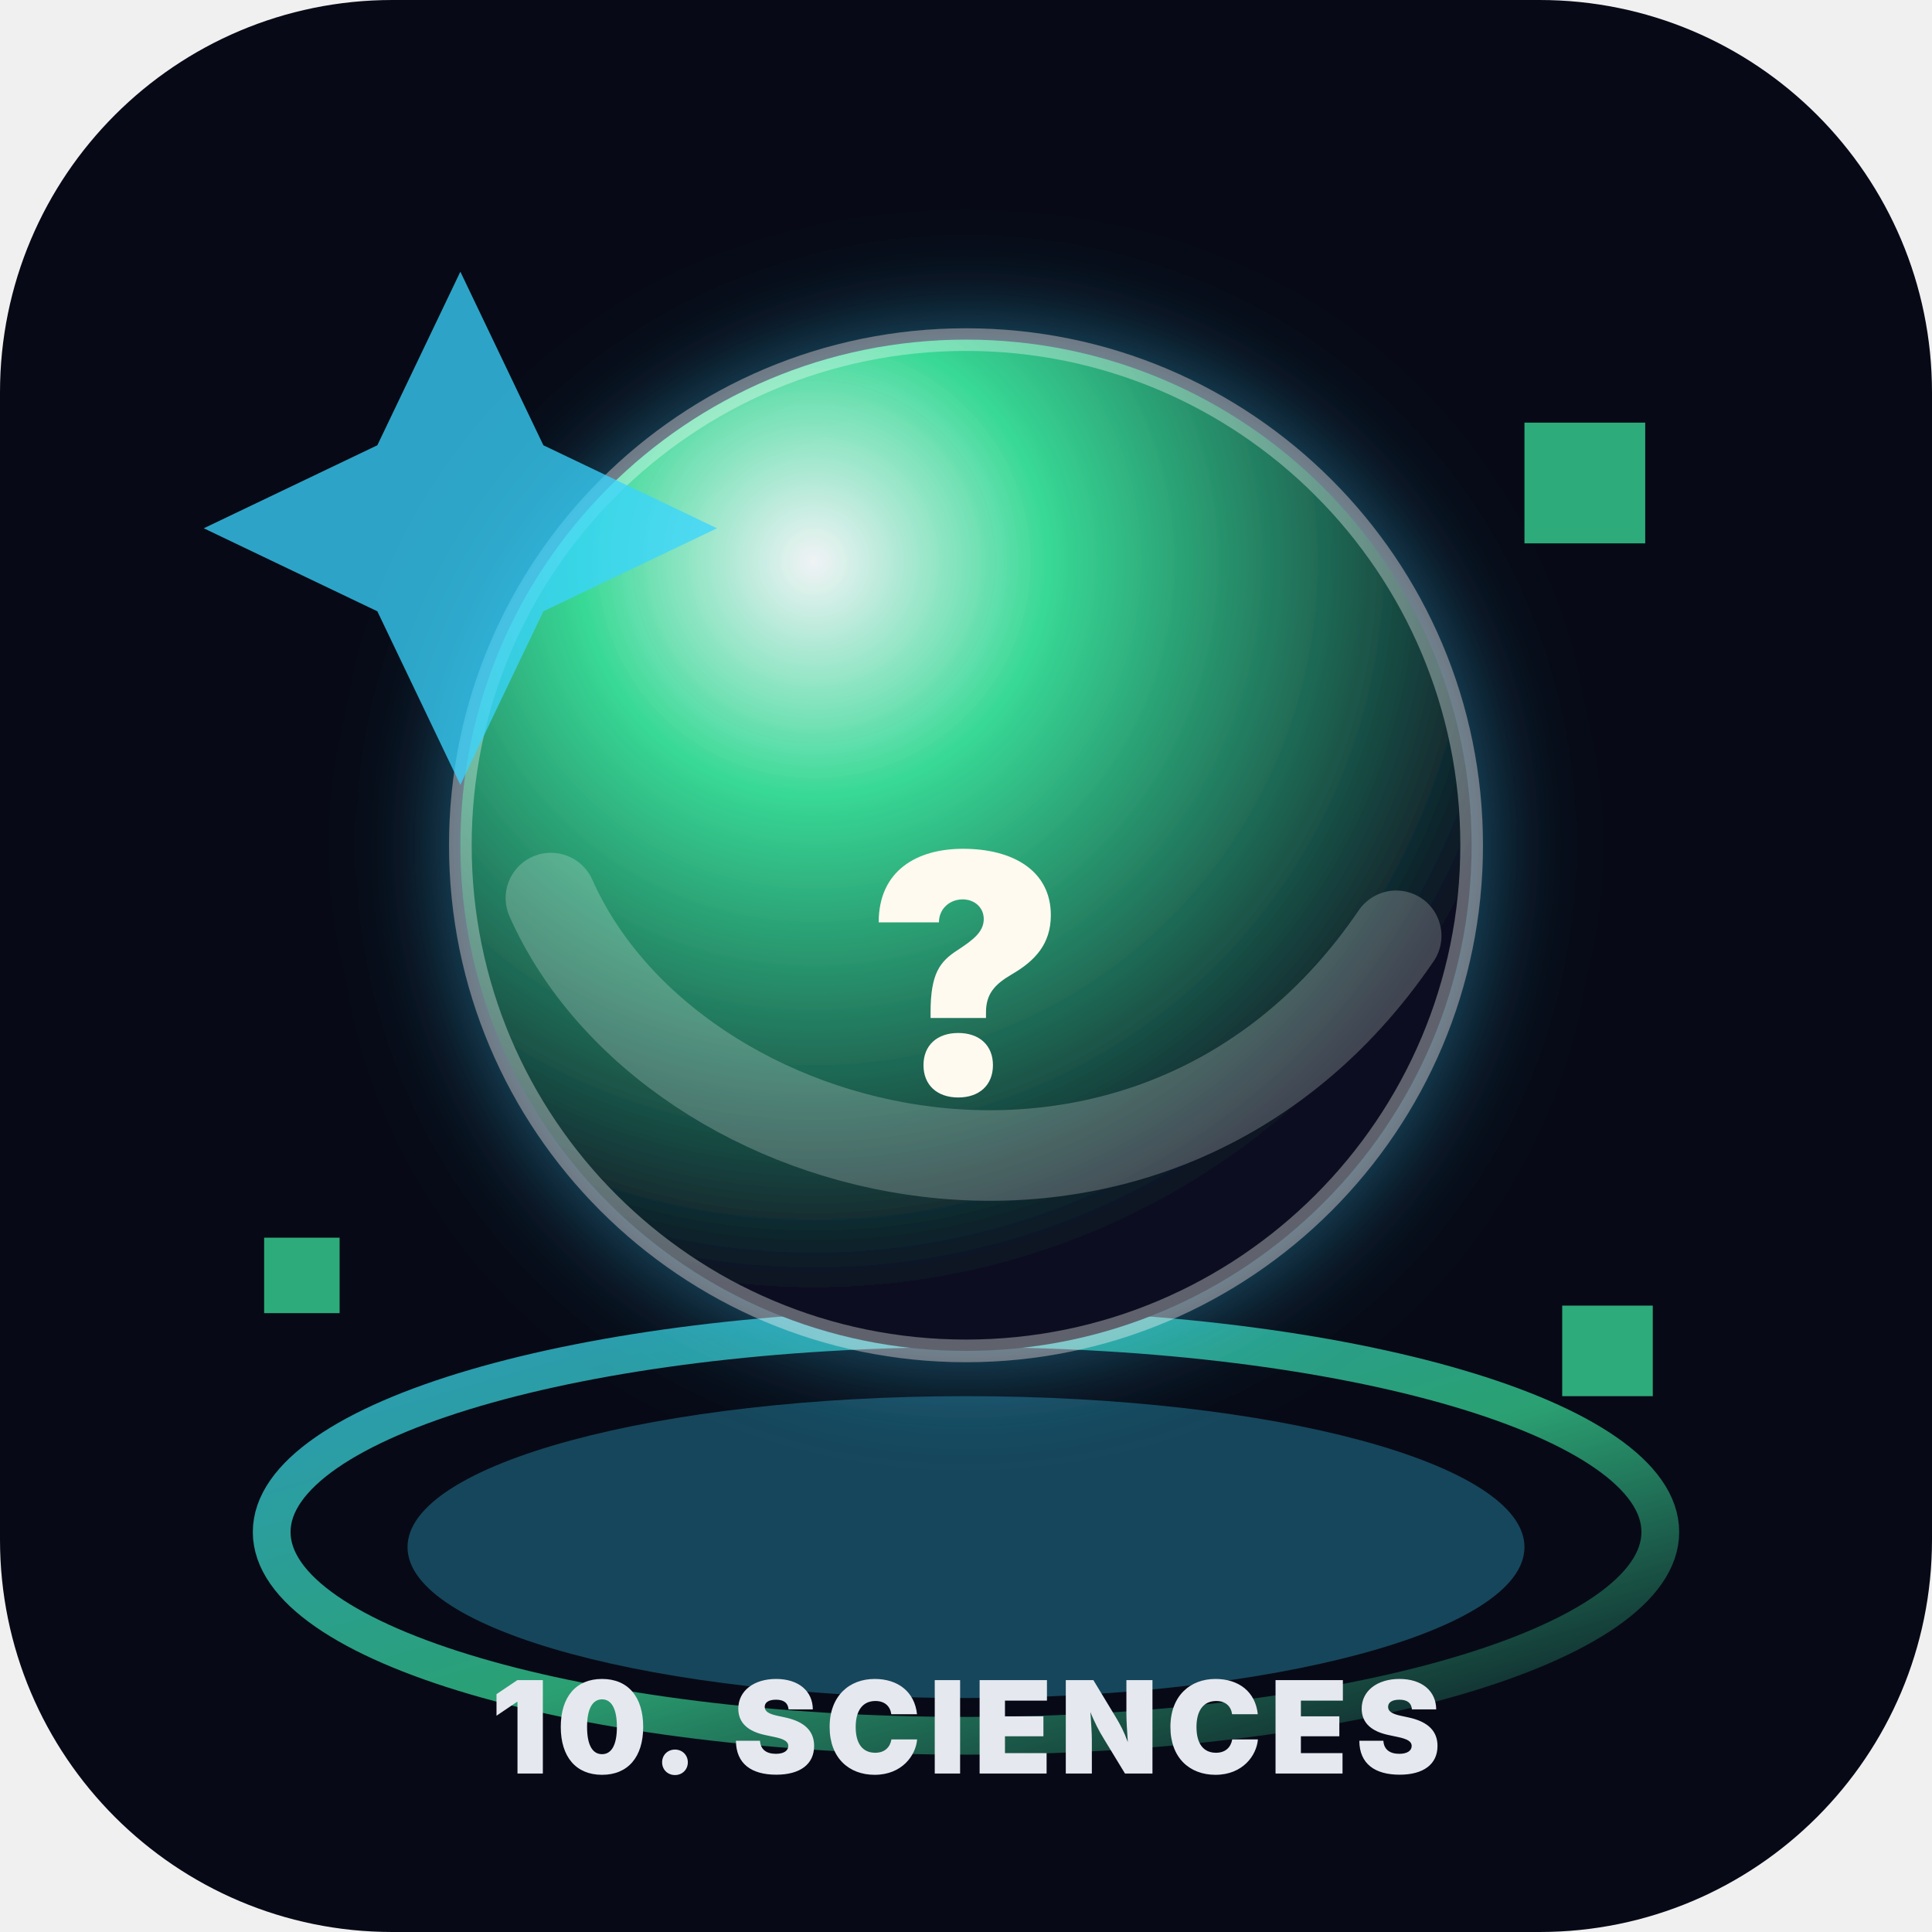
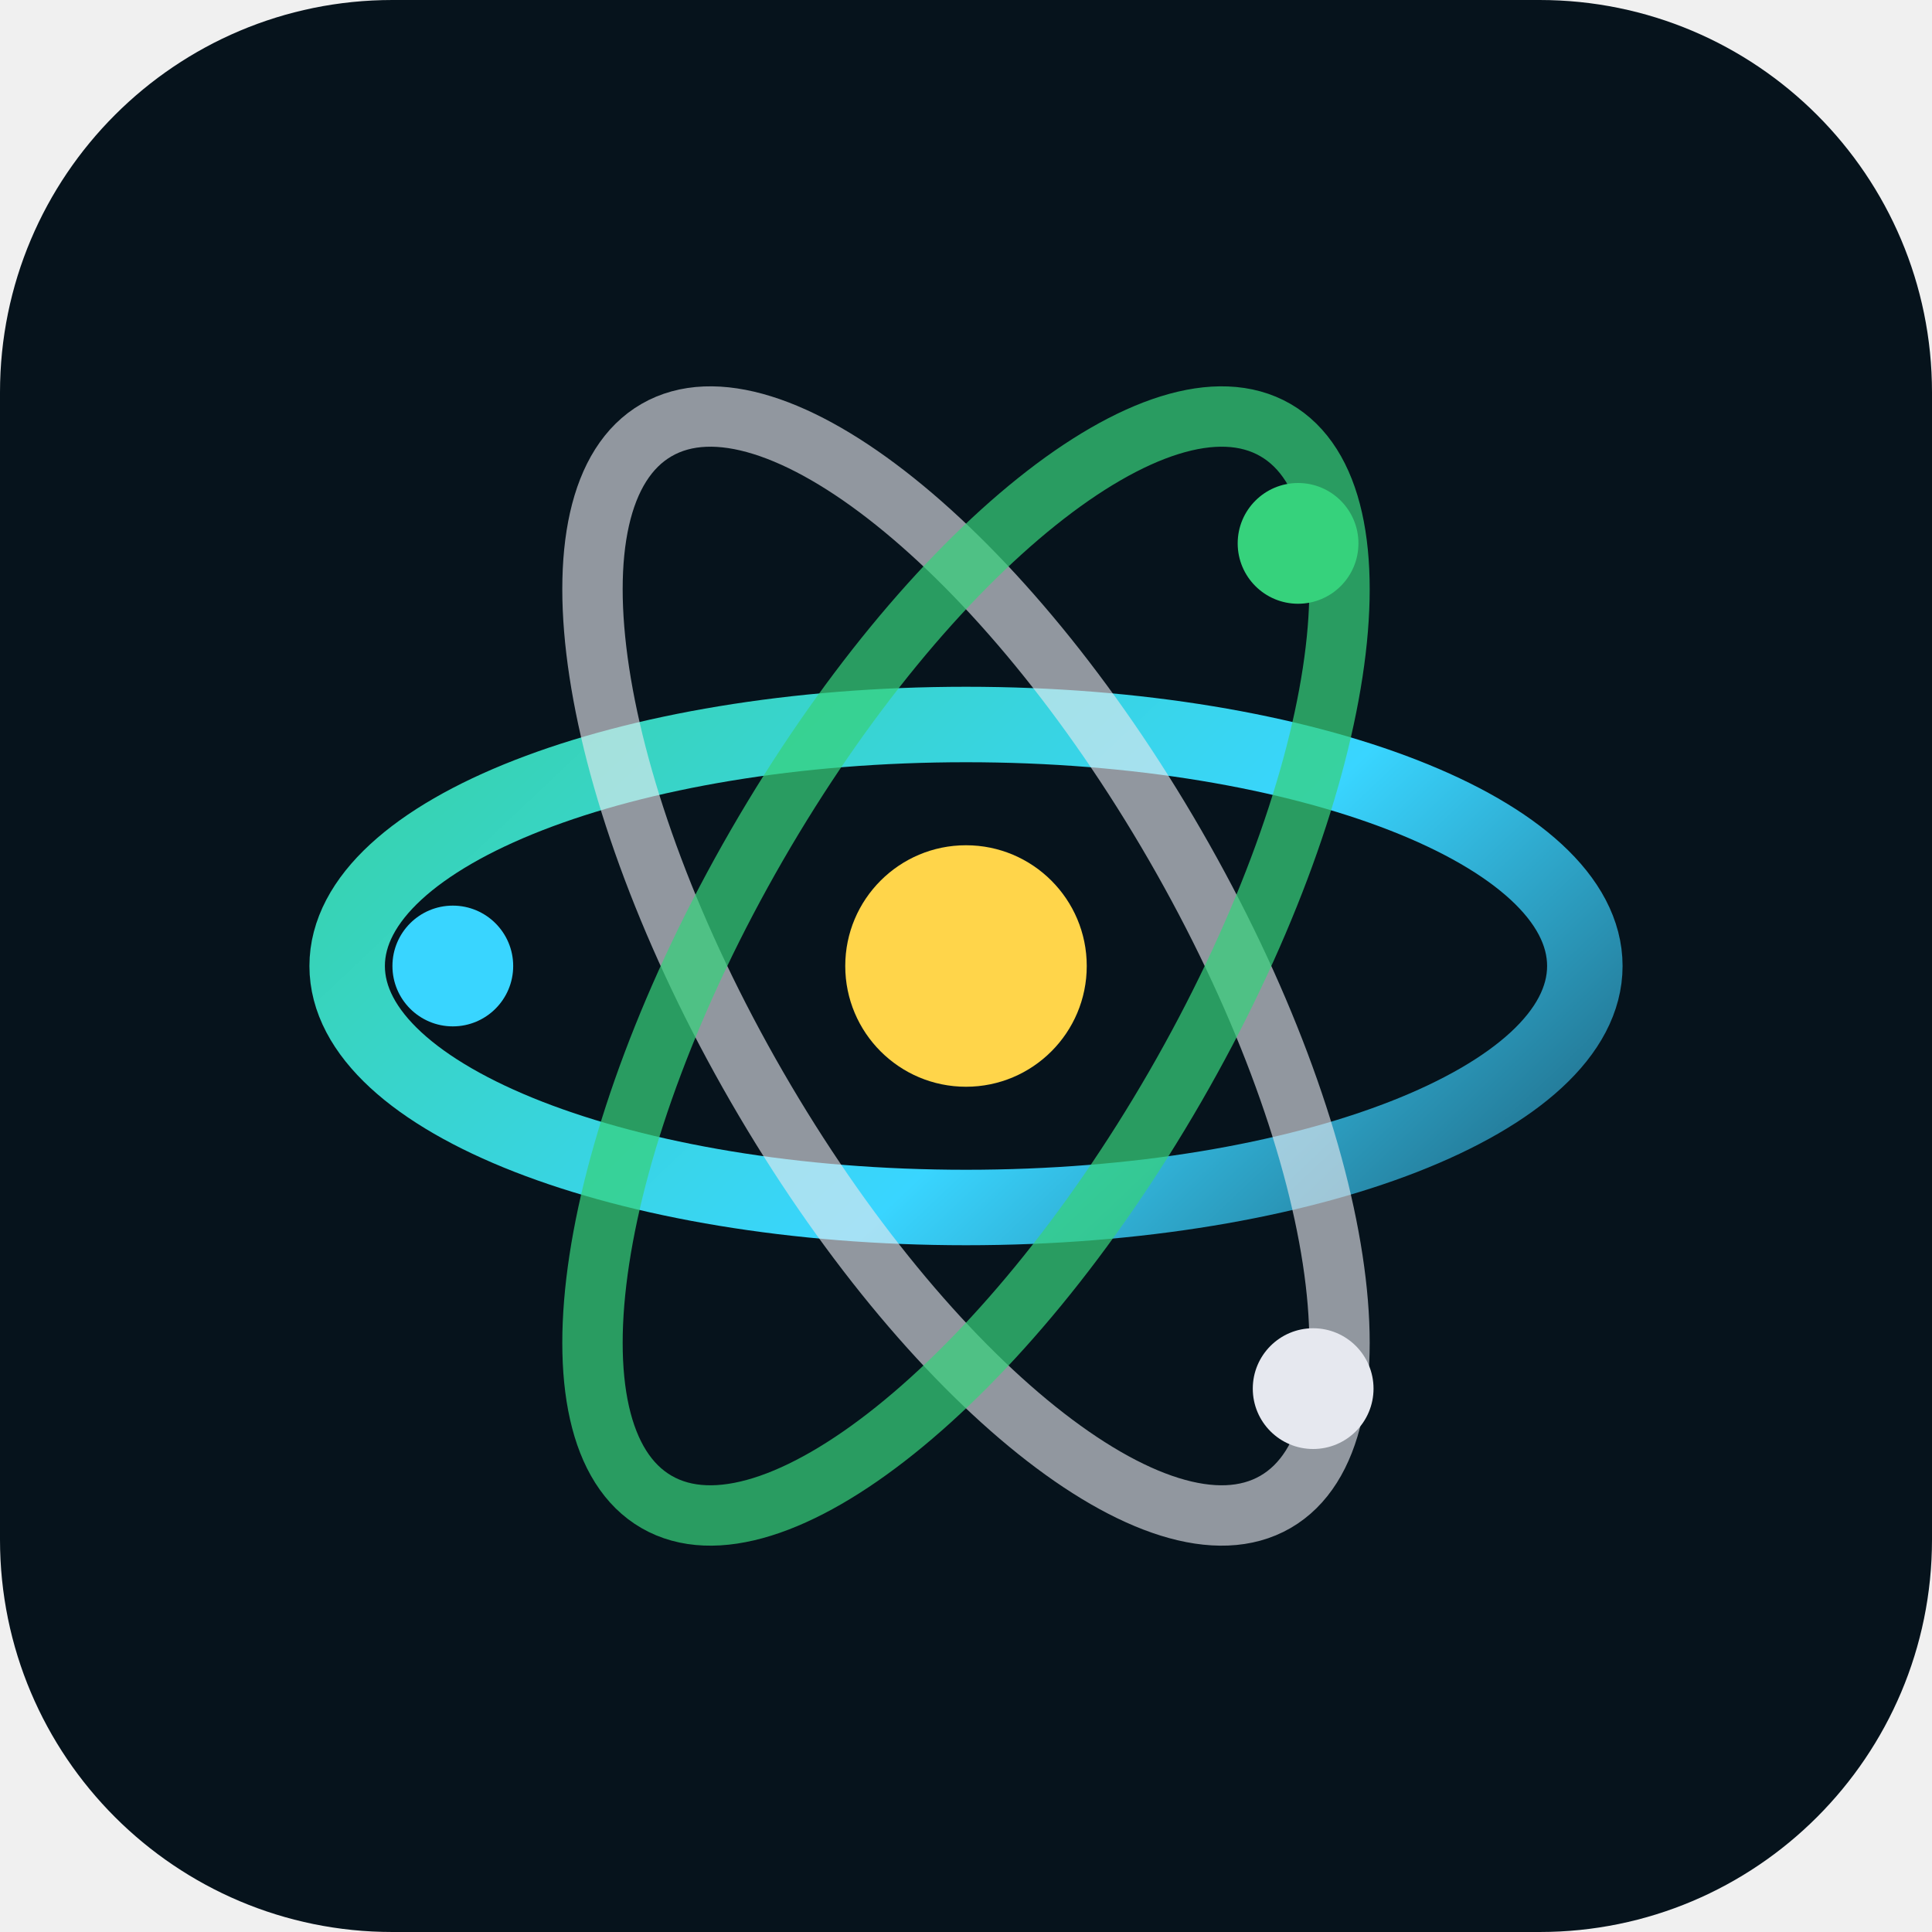
<svg xmlns="http://www.w3.org/2000/svg" viewBox="0 0 256 256" role="img" aria-labelledby="title desc">
  <defs>
-     <radialGradient id="bg" cx="35%" cy="22%" r="72%">
-       <stop offset="0" stop-color="#ffffff" stop-opacity="0.92" />
-       <stop offset="0.32" stop-color="#38d996" />
-       <stop offset="1" stop-color="#0b1020" />
-     </radialGradient>
-     <linearGradient id="rim" x1="0" x2="1" y1="0" y2="1">
-       <stop offset="0" stop-color="#39d5ff" />
-       <stop offset="0.55" stop-color="#38d996" />
+     <linearGradient id="g" x1="42" x2="218" y1="34" y2="220" gradientUnits="userSpaceOnUse">
+       <stop stop-color="#36d27c" />
+       <stop offset=".56" stop-color="#39d5ff" />
      <stop offset="1" stop-color="#0b1020" />
    </linearGradient>
-     <filter id="softShadow" x="-35%" y="-35%" width="170%" height="180%">
-       <feDropShadow dx="0" dy="18" stdDeviation="13" flood-color="#000000" flood-opacity="0.48" />
-       <feDropShadow dx="0" dy="0" stdDeviation="7" flood-color="#39d5ff" flood-opacity="0.5" />
-     </filter>
  </defs>
-   <rect width="256" height="256" rx="52" fill="#070a16" />
-   <ellipse cx="128" cy="205" rx="74" ry="20" fill="#39d5ff" opacity="0.3" />
-   <ellipse cx="128" cy="203" rx="92" ry="27" fill="none" stroke="url(#rim)" stroke-width="5" opacity="0.72" />
-   <g filter="url(#softShadow)">
-     <circle cx="128" cy="112" r="67" fill="url(#bg)" />
-     <circle cx="128" cy="112" r="67" fill="none" stroke="#ffffff" stroke-opacity="0.34" stroke-width="3" />
-     <path d="M73 119c16 36 80 52 112 5" fill="none" stroke="#ffffff" stroke-opacity="0.22" stroke-width="12" stroke-linecap="round" />
-     <text x="128" y="128" text-anchor="middle" dominant-baseline="middle" font-family="Inter, Arial Black, Arial, sans-serif" font-size="44" font-weight="900" fill="#fffaf0">?</text>
-   </g>
-   <path d="M50 59 61 36l11 23 23 11-23 11-11 23-11-23-23-11 23-11Z" fill="#39d5ff" opacity="0.76" />
-   <path d="M202 56h16v16h-16zM207 173h12v12h-12zM35 164h10v10H35z" fill="#38d996" opacity="0.78" />
-   <text x="128" y="235" text-anchor="middle" font-family="Inter, Arial, sans-serif" font-size="17" font-weight="900" letter-spacing="1" fill="#e6e8ef">10. SCIENCES</text>
+   <rect width="256" height="256" rx="52" fill="#06131c" />
+   <circle cx="128" cy="128" r="16" fill="#ffd54a" />
+   <ellipse cx="128" cy="128" rx="82" ry="32" fill="none" stroke="url(#g)" stroke-width="10" />
+   <ellipse cx="128" cy="128" rx="82" ry="32" fill="none" stroke="#e6e8ef" stroke-opacity=".62" stroke-width="8" transform="rotate(60 128 128)" />
+   <ellipse cx="128" cy="128" rx="82" ry="32" fill="none" stroke="#36d27c" stroke-opacity=".72" stroke-width="8" transform="rotate(-60 128 128)" />
+   <circle cx="60" cy="128" r="8" fill="#39d5ff" />
+   <circle cx="172" cy="72" r="8" fill="#36d27c" />
+   <circle cx="174" cy="184" r="8" fill="#e6e8ef" />
</svg>
